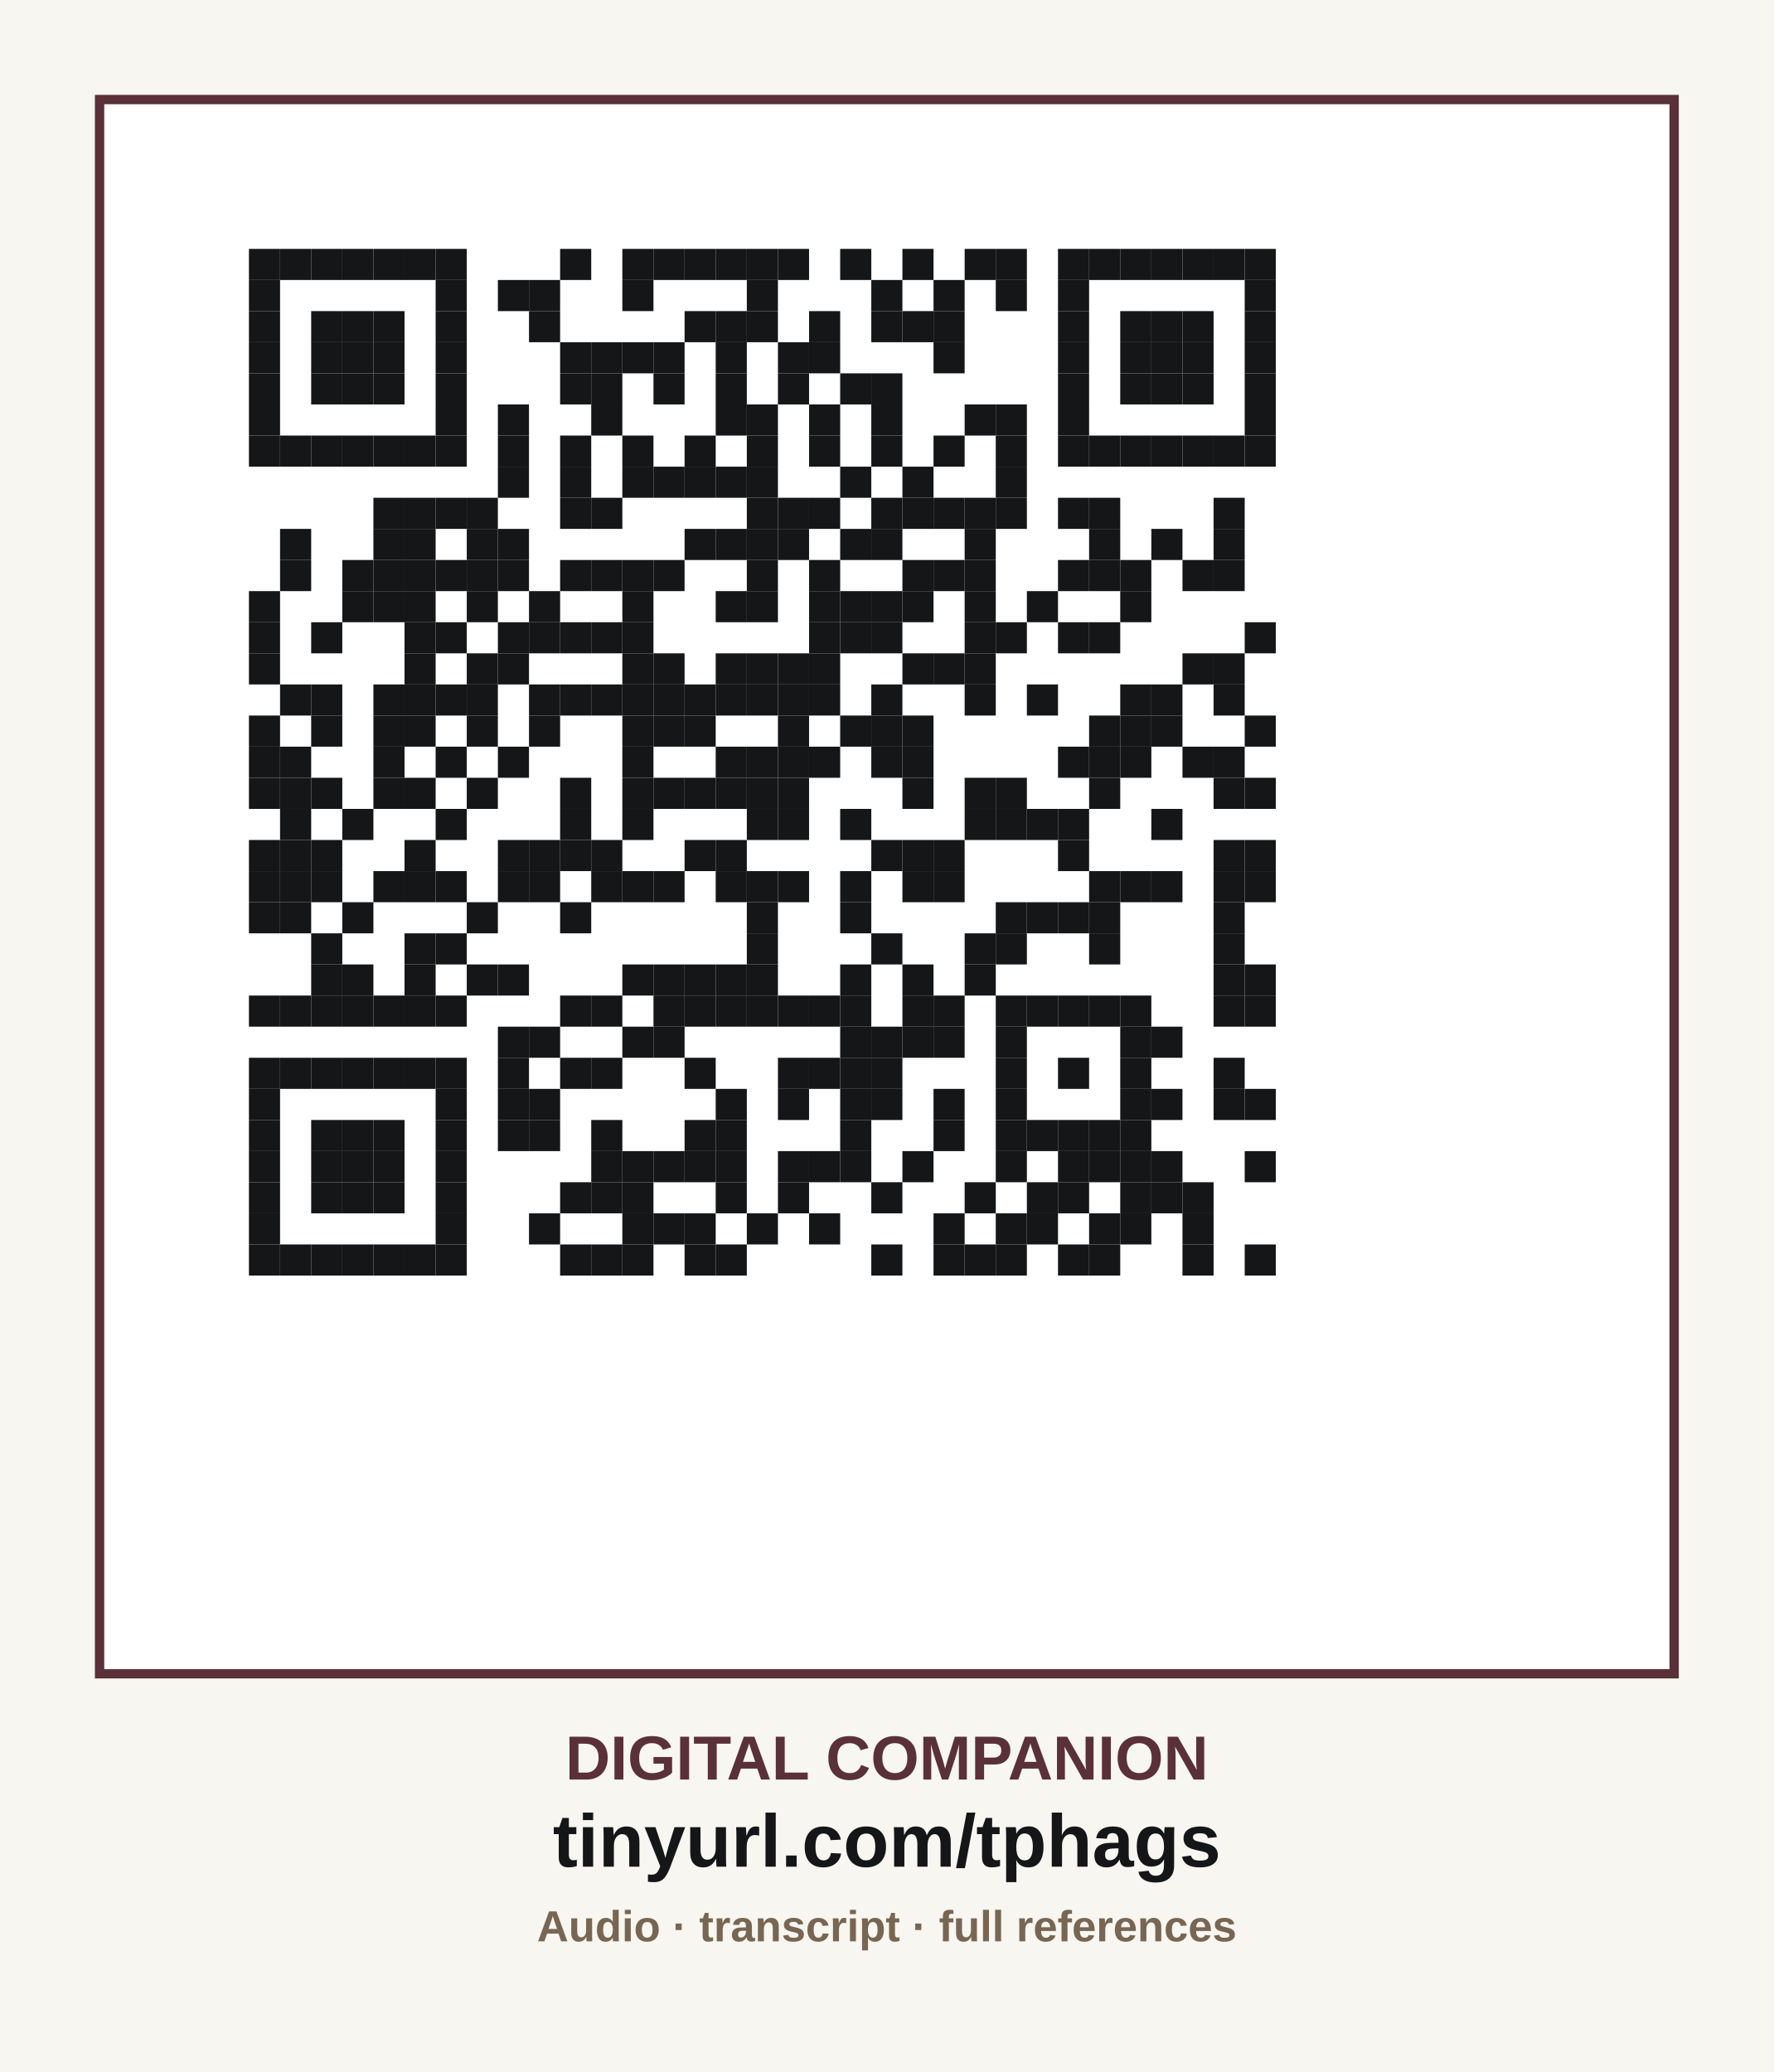
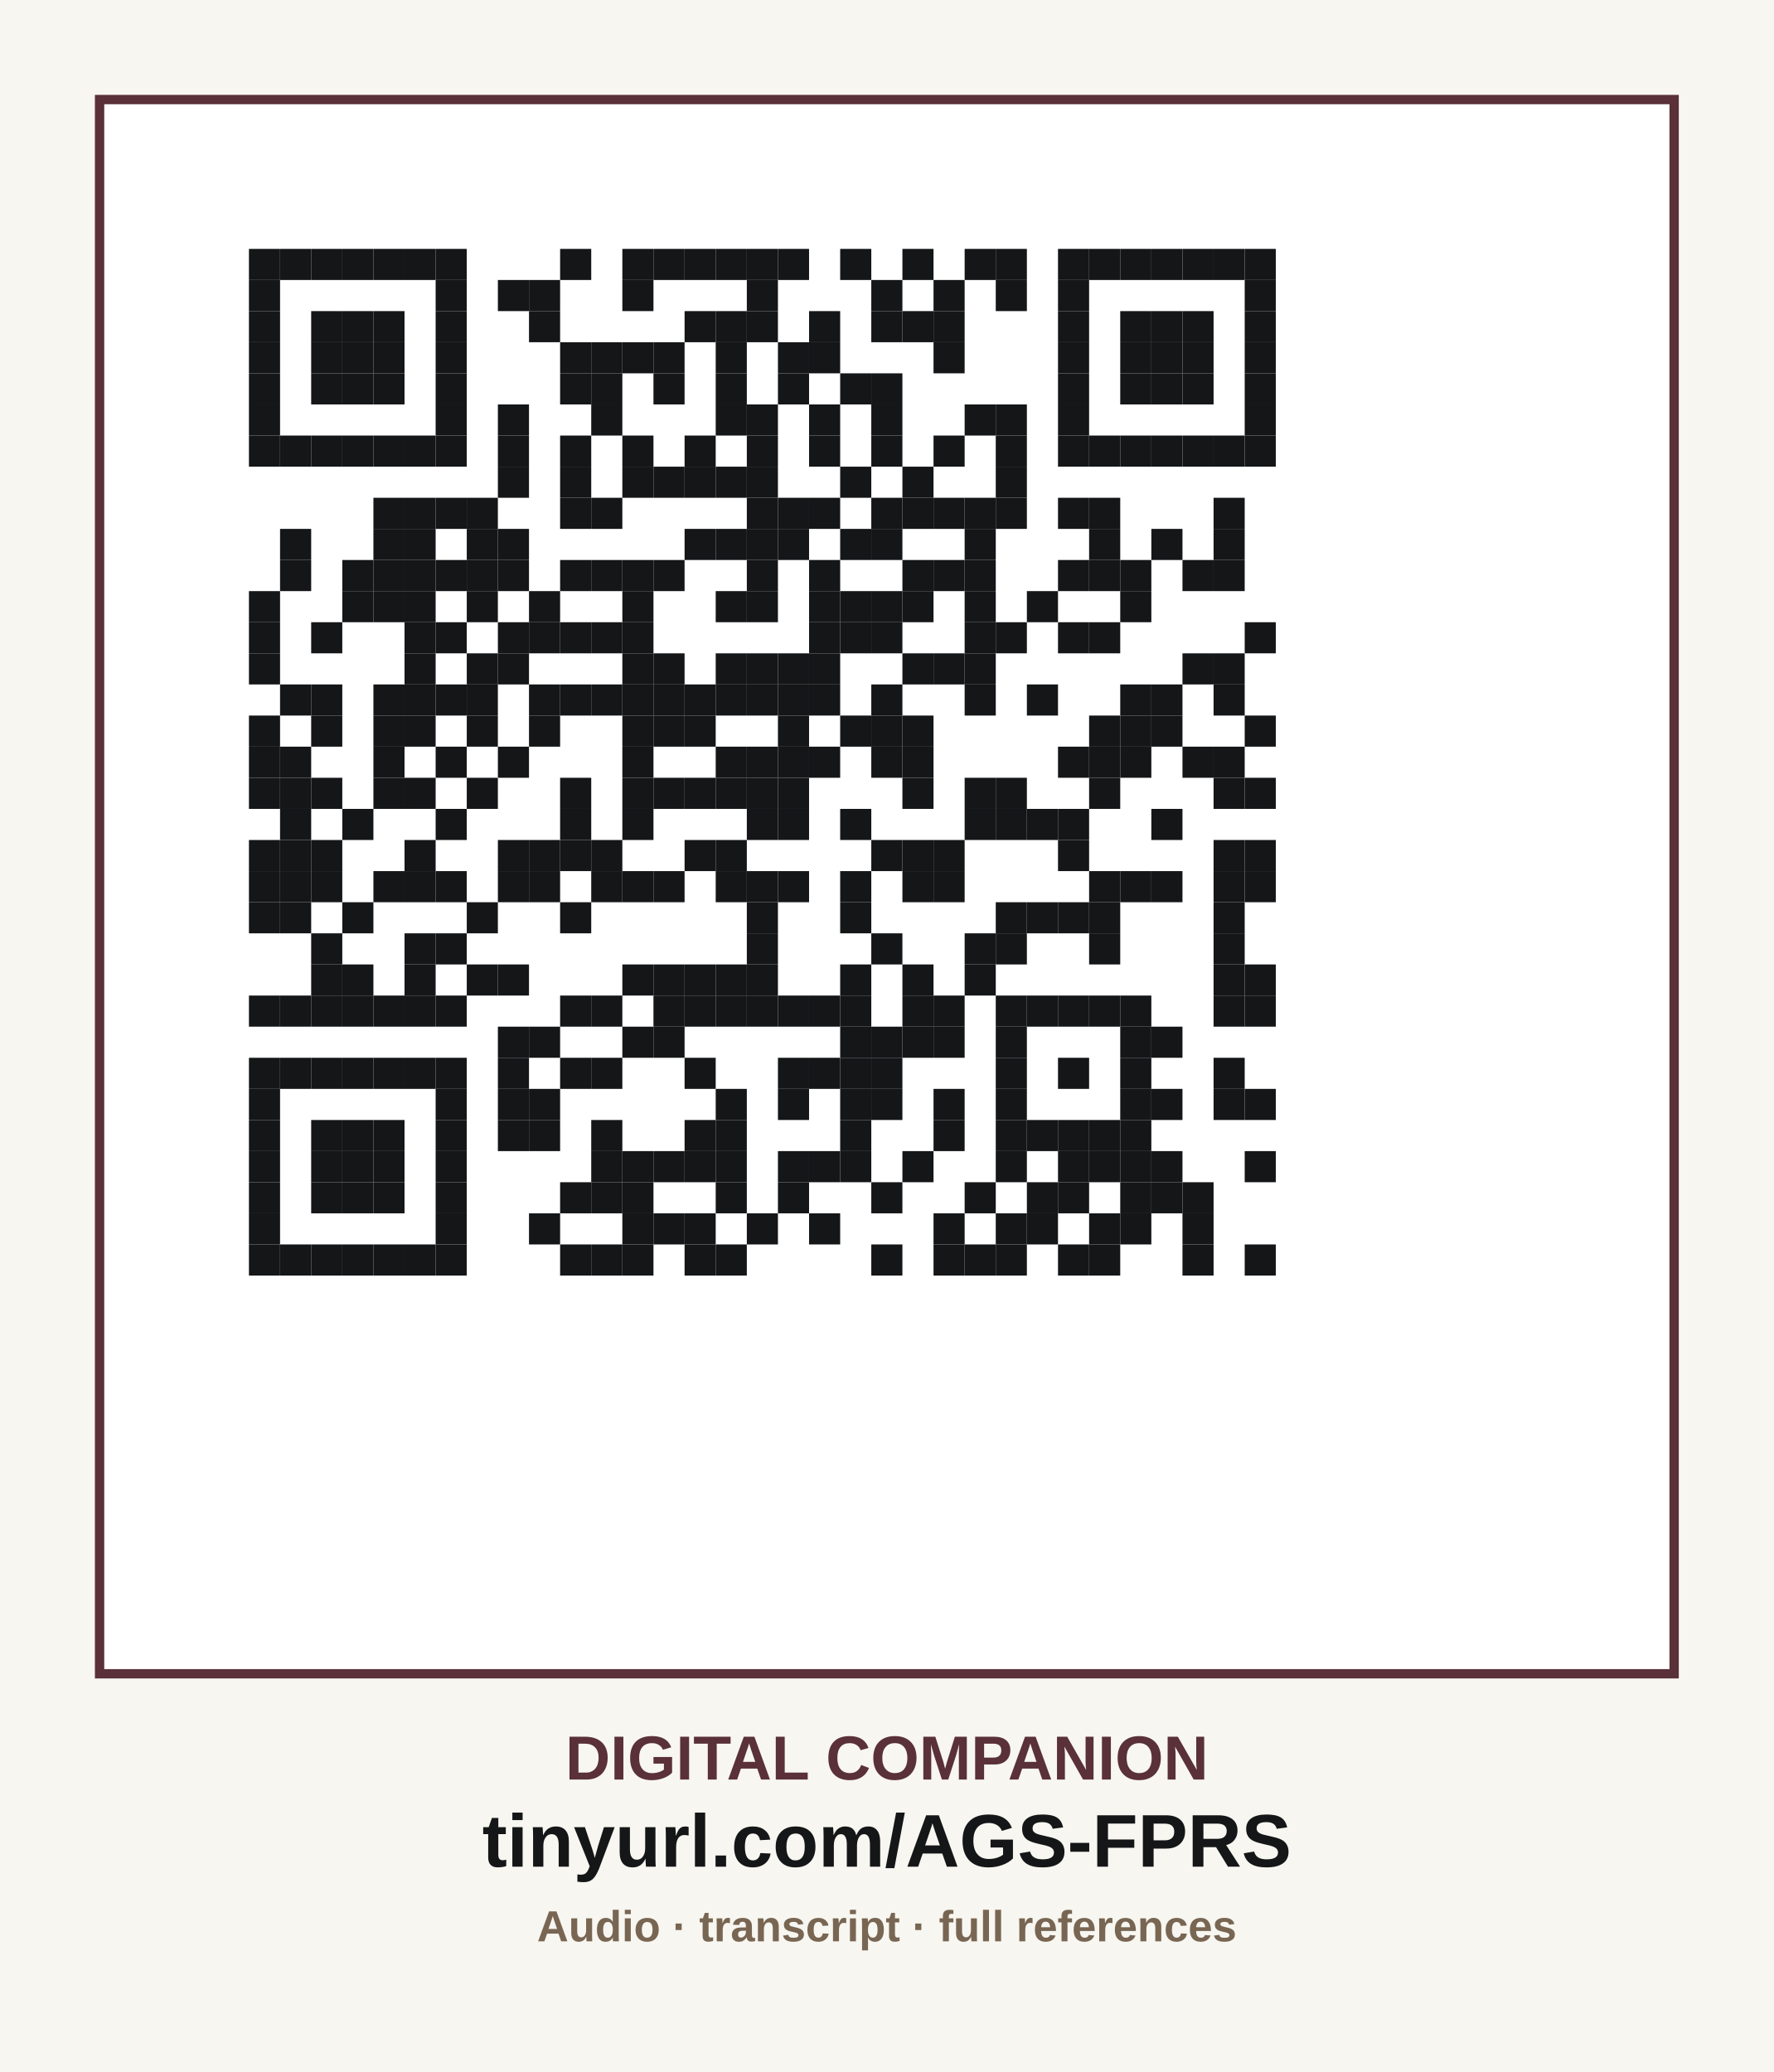
- <svg xmlns="http://www.w3.org/2000/svg" width="570" height="666" viewBox="0 0 570 666" role="img" aria-label="QR code. Type tinyurl.com/tphags">
+ <svg xmlns="http://www.w3.org/2000/svg" width="570" height="666" viewBox="0 0 570 666" role="img" aria-label="QR code. Type tinyurl.com/AGS-FPRS">
  <rect width="100%" height="100%" fill="#f7f6f0" />
  <rect x="32" y="32" width="506" height="506" fill="#ffffff" stroke="#5a3039" stroke-width="3" />
  <g transform="translate(40,40)" fill="#141618">
    <rect x="40" y="40" width="10" height="10" />
    <rect x="50" y="40" width="10" height="10" />
    <rect x="60" y="40" width="10" height="10" />
    <rect x="70" y="40" width="10" height="10" />
    <rect x="80" y="40" width="10" height="10" />
    <rect x="90" y="40" width="10" height="10" />
    <rect x="100" y="40" width="10" height="10" />
    <rect x="140" y="40" width="10" height="10" />
    <rect x="160" y="40" width="10" height="10" />
    <rect x="170" y="40" width="10" height="10" />
    <rect x="180" y="40" width="10" height="10" />
    <rect x="190" y="40" width="10" height="10" />
    <rect x="200" y="40" width="10" height="10" />
    <rect x="210" y="40" width="10" height="10" />
    <rect x="230" y="40" width="10" height="10" />
    <rect x="250" y="40" width="10" height="10" />
    <rect x="270" y="40" width="10" height="10" />
    <rect x="280" y="40" width="10" height="10" />
    <rect x="300" y="40" width="10" height="10" />
    <rect x="310" y="40" width="10" height="10" />
    <rect x="320" y="40" width="10" height="10" />
    <rect x="330" y="40" width="10" height="10" />
    <rect x="340" y="40" width="10" height="10" />
    <rect x="350" y="40" width="10" height="10" />
    <rect x="360" y="40" width="10" height="10" />
    <rect x="40" y="50" width="10" height="10" />
    <rect x="100" y="50" width="10" height="10" />
    <rect x="120" y="50" width="10" height="10" />
    <rect x="130" y="50" width="10" height="10" />
    <rect x="160" y="50" width="10" height="10" />
    <rect x="200" y="50" width="10" height="10" />
    <rect x="240" y="50" width="10" height="10" />
    <rect x="260" y="50" width="10" height="10" />
    <rect x="280" y="50" width="10" height="10" />
    <rect x="300" y="50" width="10" height="10" />
    <rect x="360" y="50" width="10" height="10" />
    <rect x="40" y="60" width="10" height="10" />
    <rect x="60" y="60" width="10" height="10" />
    <rect x="70" y="60" width="10" height="10" />
    <rect x="80" y="60" width="10" height="10" />
    <rect x="100" y="60" width="10" height="10" />
    <rect x="130" y="60" width="10" height="10" />
    <rect x="180" y="60" width="10" height="10" />
    <rect x="190" y="60" width="10" height="10" />
    <rect x="200" y="60" width="10" height="10" />
    <rect x="220" y="60" width="10" height="10" />
    <rect x="240" y="60" width="10" height="10" />
    <rect x="250" y="60" width="10" height="10" />
    <rect x="260" y="60" width="10" height="10" />
    <rect x="300" y="60" width="10" height="10" />
    <rect x="320" y="60" width="10" height="10" />
    <rect x="330" y="60" width="10" height="10" />
    <rect x="340" y="60" width="10" height="10" />
    <rect x="360" y="60" width="10" height="10" />
    <rect x="40" y="70" width="10" height="10" />
    <rect x="60" y="70" width="10" height="10" />
    <rect x="70" y="70" width="10" height="10" />
    <rect x="80" y="70" width="10" height="10" />
    <rect x="100" y="70" width="10" height="10" />
    <rect x="140" y="70" width="10" height="10" />
    <rect x="150" y="70" width="10" height="10" />
    <rect x="160" y="70" width="10" height="10" />
    <rect x="170" y="70" width="10" height="10" />
    <rect x="190" y="70" width="10" height="10" />
    <rect x="210" y="70" width="10" height="10" />
    <rect x="220" y="70" width="10" height="10" />
    <rect x="260" y="70" width="10" height="10" />
    <rect x="300" y="70" width="10" height="10" />
    <rect x="320" y="70" width="10" height="10" />
    <rect x="330" y="70" width="10" height="10" />
    <rect x="340" y="70" width="10" height="10" />
    <rect x="360" y="70" width="10" height="10" />
    <rect x="40" y="80" width="10" height="10" />
    <rect x="60" y="80" width="10" height="10" />
    <rect x="70" y="80" width="10" height="10" />
    <rect x="80" y="80" width="10" height="10" />
    <rect x="100" y="80" width="10" height="10" />
    <rect x="140" y="80" width="10" height="10" />
    <rect x="150" y="80" width="10" height="10" />
    <rect x="170" y="80" width="10" height="10" />
    <rect x="190" y="80" width="10" height="10" />
    <rect x="210" y="80" width="10" height="10" />
    <rect x="230" y="80" width="10" height="10" />
    <rect x="240" y="80" width="10" height="10" />
    <rect x="300" y="80" width="10" height="10" />
    <rect x="320" y="80" width="10" height="10" />
    <rect x="330" y="80" width="10" height="10" />
    <rect x="340" y="80" width="10" height="10" />
    <rect x="360" y="80" width="10" height="10" />
    <rect x="40" y="90" width="10" height="10" />
    <rect x="100" y="90" width="10" height="10" />
    <rect x="120" y="90" width="10" height="10" />
    <rect x="150" y="90" width="10" height="10" />
    <rect x="190" y="90" width="10" height="10" />
    <rect x="200" y="90" width="10" height="10" />
    <rect x="220" y="90" width="10" height="10" />
    <rect x="240" y="90" width="10" height="10" />
    <rect x="270" y="90" width="10" height="10" />
    <rect x="280" y="90" width="10" height="10" />
    <rect x="300" y="90" width="10" height="10" />
    <rect x="360" y="90" width="10" height="10" />
    <rect x="40" y="100" width="10" height="10" />
    <rect x="50" y="100" width="10" height="10" />
    <rect x="60" y="100" width="10" height="10" />
    <rect x="70" y="100" width="10" height="10" />
    <rect x="80" y="100" width="10" height="10" />
    <rect x="90" y="100" width="10" height="10" />
    <rect x="100" y="100" width="10" height="10" />
    <rect x="120" y="100" width="10" height="10" />
    <rect x="140" y="100" width="10" height="10" />
    <rect x="160" y="100" width="10" height="10" />
    <rect x="180" y="100" width="10" height="10" />
    <rect x="200" y="100" width="10" height="10" />
    <rect x="220" y="100" width="10" height="10" />
    <rect x="240" y="100" width="10" height="10" />
    <rect x="260" y="100" width="10" height="10" />
    <rect x="280" y="100" width="10" height="10" />
    <rect x="300" y="100" width="10" height="10" />
    <rect x="310" y="100" width="10" height="10" />
    <rect x="320" y="100" width="10" height="10" />
    <rect x="330" y="100" width="10" height="10" />
    <rect x="340" y="100" width="10" height="10" />
    <rect x="350" y="100" width="10" height="10" />
    <rect x="360" y="100" width="10" height="10" />
    <rect x="120" y="110" width="10" height="10" />
    <rect x="140" y="110" width="10" height="10" />
    <rect x="160" y="110" width="10" height="10" />
    <rect x="170" y="110" width="10" height="10" />
    <rect x="180" y="110" width="10" height="10" />
    <rect x="190" y="110" width="10" height="10" />
    <rect x="200" y="110" width="10" height="10" />
    <rect x="230" y="110" width="10" height="10" />
    <rect x="250" y="110" width="10" height="10" />
    <rect x="280" y="110" width="10" height="10" />
    <rect x="80" y="120" width="10" height="10" />
    <rect x="90" y="120" width="10" height="10" />
    <rect x="100" y="120" width="10" height="10" />
    <rect x="110" y="120" width="10" height="10" />
    <rect x="140" y="120" width="10" height="10" />
    <rect x="150" y="120" width="10" height="10" />
    <rect x="200" y="120" width="10" height="10" />
    <rect x="210" y="120" width="10" height="10" />
    <rect x="220" y="120" width="10" height="10" />
    <rect x="240" y="120" width="10" height="10" />
    <rect x="250" y="120" width="10" height="10" />
    <rect x="260" y="120" width="10" height="10" />
    <rect x="270" y="120" width="10" height="10" />
    <rect x="280" y="120" width="10" height="10" />
    <rect x="300" y="120" width="10" height="10" />
    <rect x="310" y="120" width="10" height="10" />
    <rect x="350" y="120" width="10" height="10" />
    <rect x="50" y="130" width="10" height="10" />
    <rect x="80" y="130" width="10" height="10" />
    <rect x="90" y="130" width="10" height="10" />
    <rect x="110" y="130" width="10" height="10" />
    <rect x="120" y="130" width="10" height="10" />
    <rect x="180" y="130" width="10" height="10" />
    <rect x="190" y="130" width="10" height="10" />
    <rect x="200" y="130" width="10" height="10" />
    <rect x="210" y="130" width="10" height="10" />
    <rect x="230" y="130" width="10" height="10" />
    <rect x="240" y="130" width="10" height="10" />
    <rect x="270" y="130" width="10" height="10" />
    <rect x="310" y="130" width="10" height="10" />
    <rect x="330" y="130" width="10" height="10" />
    <rect x="350" y="130" width="10" height="10" />
    <rect x="50" y="140" width="10" height="10" />
    <rect x="70" y="140" width="10" height="10" />
    <rect x="80" y="140" width="10" height="10" />
    <rect x="90" y="140" width="10" height="10" />
    <rect x="100" y="140" width="10" height="10" />
    <rect x="110" y="140" width="10" height="10" />
    <rect x="120" y="140" width="10" height="10" />
    <rect x="140" y="140" width="10" height="10" />
    <rect x="150" y="140" width="10" height="10" />
    <rect x="160" y="140" width="10" height="10" />
    <rect x="170" y="140" width="10" height="10" />
    <rect x="200" y="140" width="10" height="10" />
    <rect x="220" y="140" width="10" height="10" />
    <rect x="250" y="140" width="10" height="10" />
    <rect x="260" y="140" width="10" height="10" />
    <rect x="270" y="140" width="10" height="10" />
    <rect x="300" y="140" width="10" height="10" />
    <rect x="310" y="140" width="10" height="10" />
    <rect x="320" y="140" width="10" height="10" />
    <rect x="340" y="140" width="10" height="10" />
    <rect x="350" y="140" width="10" height="10" />
    <rect x="40" y="150" width="10" height="10" />
    <rect x="70" y="150" width="10" height="10" />
    <rect x="80" y="150" width="10" height="10" />
    <rect x="90" y="150" width="10" height="10" />
    <rect x="110" y="150" width="10" height="10" />
    <rect x="130" y="150" width="10" height="10" />
    <rect x="160" y="150" width="10" height="10" />
    <rect x="190" y="150" width="10" height="10" />
    <rect x="200" y="150" width="10" height="10" />
    <rect x="220" y="150" width="10" height="10" />
    <rect x="230" y="150" width="10" height="10" />
    <rect x="240" y="150" width="10" height="10" />
    <rect x="250" y="150" width="10" height="10" />
    <rect x="270" y="150" width="10" height="10" />
    <rect x="290" y="150" width="10" height="10" />
    <rect x="320" y="150" width="10" height="10" />
    <rect x="40" y="160" width="10" height="10" />
    <rect x="60" y="160" width="10" height="10" />
    <rect x="90" y="160" width="10" height="10" />
    <rect x="100" y="160" width="10" height="10" />
    <rect x="120" y="160" width="10" height="10" />
    <rect x="130" y="160" width="10" height="10" />
    <rect x="140" y="160" width="10" height="10" />
    <rect x="150" y="160" width="10" height="10" />
    <rect x="160" y="160" width="10" height="10" />
    <rect x="220" y="160" width="10" height="10" />
    <rect x="230" y="160" width="10" height="10" />
    <rect x="240" y="160" width="10" height="10" />
    <rect x="270" y="160" width="10" height="10" />
    <rect x="280" y="160" width="10" height="10" />
    <rect x="300" y="160" width="10" height="10" />
    <rect x="310" y="160" width="10" height="10" />
    <rect x="360" y="160" width="10" height="10" />
    <rect x="40" y="170" width="10" height="10" />
    <rect x="90" y="170" width="10" height="10" />
    <rect x="110" y="170" width="10" height="10" />
    <rect x="120" y="170" width="10" height="10" />
    <rect x="160" y="170" width="10" height="10" />
    <rect x="170" y="170" width="10" height="10" />
    <rect x="190" y="170" width="10" height="10" />
    <rect x="200" y="170" width="10" height="10" />
    <rect x="210" y="170" width="10" height="10" />
    <rect x="220" y="170" width="10" height="10" />
    <rect x="250" y="170" width="10" height="10" />
    <rect x="260" y="170" width="10" height="10" />
    <rect x="270" y="170" width="10" height="10" />
    <rect x="340" y="170" width="10" height="10" />
    <rect x="350" y="170" width="10" height="10" />
    <rect x="50" y="180" width="10" height="10" />
    <rect x="60" y="180" width="10" height="10" />
    <rect x="80" y="180" width="10" height="10" />
    <rect x="90" y="180" width="10" height="10" />
    <rect x="100" y="180" width="10" height="10" />
    <rect x="110" y="180" width="10" height="10" />
    <rect x="130" y="180" width="10" height="10" />
    <rect x="140" y="180" width="10" height="10" />
    <rect x="150" y="180" width="10" height="10" />
    <rect x="160" y="180" width="10" height="10" />
    <rect x="170" y="180" width="10" height="10" />
    <rect x="180" y="180" width="10" height="10" />
    <rect x="190" y="180" width="10" height="10" />
    <rect x="200" y="180" width="10" height="10" />
    <rect x="210" y="180" width="10" height="10" />
    <rect x="220" y="180" width="10" height="10" />
    <rect x="240" y="180" width="10" height="10" />
    <rect x="270" y="180" width="10" height="10" />
    <rect x="290" y="180" width="10" height="10" />
    <rect x="320" y="180" width="10" height="10" />
    <rect x="330" y="180" width="10" height="10" />
    <rect x="350" y="180" width="10" height="10" />
    <rect x="40" y="190" width="10" height="10" />
    <rect x="60" y="190" width="10" height="10" />
    <rect x="80" y="190" width="10" height="10" />
    <rect x="90" y="190" width="10" height="10" />
    <rect x="110" y="190" width="10" height="10" />
    <rect x="130" y="190" width="10" height="10" />
    <rect x="160" y="190" width="10" height="10" />
    <rect x="170" y="190" width="10" height="10" />
    <rect x="180" y="190" width="10" height="10" />
    <rect x="210" y="190" width="10" height="10" />
    <rect x="230" y="190" width="10" height="10" />
    <rect x="240" y="190" width="10" height="10" />
    <rect x="250" y="190" width="10" height="10" />
    <rect x="310" y="190" width="10" height="10" />
    <rect x="320" y="190" width="10" height="10" />
    <rect x="330" y="190" width="10" height="10" />
    <rect x="360" y="190" width="10" height="10" />
    <rect x="40" y="200" width="10" height="10" />
    <rect x="50" y="200" width="10" height="10" />
    <rect x="80" y="200" width="10" height="10" />
    <rect x="100" y="200" width="10" height="10" />
    <rect x="120" y="200" width="10" height="10" />
    <rect x="160" y="200" width="10" height="10" />
    <rect x="190" y="200" width="10" height="10" />
    <rect x="200" y="200" width="10" height="10" />
    <rect x="210" y="200" width="10" height="10" />
    <rect x="220" y="200" width="10" height="10" />
    <rect x="240" y="200" width="10" height="10" />
    <rect x="250" y="200" width="10" height="10" />
    <rect x="300" y="200" width="10" height="10" />
    <rect x="310" y="200" width="10" height="10" />
    <rect x="320" y="200" width="10" height="10" />
    <rect x="340" y="200" width="10" height="10" />
    <rect x="350" y="200" width="10" height="10" />
    <rect x="40" y="210" width="10" height="10" />
    <rect x="50" y="210" width="10" height="10" />
    <rect x="60" y="210" width="10" height="10" />
    <rect x="80" y="210" width="10" height="10" />
    <rect x="90" y="210" width="10" height="10" />
    <rect x="110" y="210" width="10" height="10" />
    <rect x="140" y="210" width="10" height="10" />
    <rect x="160" y="210" width="10" height="10" />
    <rect x="170" y="210" width="10" height="10" />
    <rect x="180" y="210" width="10" height="10" />
    <rect x="190" y="210" width="10" height="10" />
    <rect x="200" y="210" width="10" height="10" />
    <rect x="210" y="210" width="10" height="10" />
    <rect x="250" y="210" width="10" height="10" />
    <rect x="270" y="210" width="10" height="10" />
    <rect x="280" y="210" width="10" height="10" />
    <rect x="310" y="210" width="10" height="10" />
    <rect x="350" y="210" width="10" height="10" />
    <rect x="360" y="210" width="10" height="10" />
    <rect x="50" y="220" width="10" height="10" />
    <rect x="70" y="220" width="10" height="10" />
    <rect x="100" y="220" width="10" height="10" />
    <rect x="140" y="220" width="10" height="10" />
    <rect x="160" y="220" width="10" height="10" />
    <rect x="200" y="220" width="10" height="10" />
    <rect x="210" y="220" width="10" height="10" />
    <rect x="230" y="220" width="10" height="10" />
    <rect x="270" y="220" width="10" height="10" />
    <rect x="280" y="220" width="10" height="10" />
    <rect x="290" y="220" width="10" height="10" />
    <rect x="300" y="220" width="10" height="10" />
    <rect x="330" y="220" width="10" height="10" />
    <rect x="40" y="230" width="10" height="10" />
    <rect x="50" y="230" width="10" height="10" />
    <rect x="60" y="230" width="10" height="10" />
    <rect x="90" y="230" width="10" height="10" />
    <rect x="120" y="230" width="10" height="10" />
    <rect x="130" y="230" width="10" height="10" />
    <rect x="140" y="230" width="10" height="10" />
    <rect x="150" y="230" width="10" height="10" />
    <rect x="180" y="230" width="10" height="10" />
    <rect x="190" y="230" width="10" height="10" />
    <rect x="240" y="230" width="10" height="10" />
    <rect x="250" y="230" width="10" height="10" />
    <rect x="260" y="230" width="10" height="10" />
    <rect x="300" y="230" width="10" height="10" />
    <rect x="350" y="230" width="10" height="10" />
    <rect x="360" y="230" width="10" height="10" />
    <rect x="40" y="240" width="10" height="10" />
    <rect x="50" y="240" width="10" height="10" />
    <rect x="60" y="240" width="10" height="10" />
    <rect x="80" y="240" width="10" height="10" />
    <rect x="90" y="240" width="10" height="10" />
    <rect x="100" y="240" width="10" height="10" />
    <rect x="120" y="240" width="10" height="10" />
    <rect x="130" y="240" width="10" height="10" />
    <rect x="150" y="240" width="10" height="10" />
    <rect x="160" y="240" width="10" height="10" />
    <rect x="170" y="240" width="10" height="10" />
    <rect x="190" y="240" width="10" height="10" />
    <rect x="200" y="240" width="10" height="10" />
    <rect x="210" y="240" width="10" height="10" />
    <rect x="230" y="240" width="10" height="10" />
    <rect x="250" y="240" width="10" height="10" />
    <rect x="260" y="240" width="10" height="10" />
    <rect x="310" y="240" width="10" height="10" />
    <rect x="320" y="240" width="10" height="10" />
    <rect x="330" y="240" width="10" height="10" />
    <rect x="350" y="240" width="10" height="10" />
    <rect x="360" y="240" width="10" height="10" />
    <rect x="40" y="250" width="10" height="10" />
    <rect x="50" y="250" width="10" height="10" />
    <rect x="70" y="250" width="10" height="10" />
    <rect x="110" y="250" width="10" height="10" />
    <rect x="140" y="250" width="10" height="10" />
    <rect x="200" y="250" width="10" height="10" />
    <rect x="230" y="250" width="10" height="10" />
    <rect x="280" y="250" width="10" height="10" />
    <rect x="290" y="250" width="10" height="10" />
    <rect x="300" y="250" width="10" height="10" />
    <rect x="310" y="250" width="10" height="10" />
    <rect x="350" y="250" width="10" height="10" />
    <rect x="60" y="260" width="10" height="10" />
    <rect x="90" y="260" width="10" height="10" />
    <rect x="100" y="260" width="10" height="10" />
    <rect x="200" y="260" width="10" height="10" />
    <rect x="240" y="260" width="10" height="10" />
    <rect x="270" y="260" width="10" height="10" />
    <rect x="280" y="260" width="10" height="10" />
    <rect x="310" y="260" width="10" height="10" />
    <rect x="350" y="260" width="10" height="10" />
    <rect x="60" y="270" width="10" height="10" />
    <rect x="70" y="270" width="10" height="10" />
    <rect x="90" y="270" width="10" height="10" />
    <rect x="110" y="270" width="10" height="10" />
    <rect x="120" y="270" width="10" height="10" />
    <rect x="160" y="270" width="10" height="10" />
    <rect x="170" y="270" width="10" height="10" />
    <rect x="180" y="270" width="10" height="10" />
    <rect x="190" y="270" width="10" height="10" />
    <rect x="200" y="270" width="10" height="10" />
    <rect x="230" y="270" width="10" height="10" />
    <rect x="250" y="270" width="10" height="10" />
    <rect x="270" y="270" width="10" height="10" />
    <rect x="350" y="270" width="10" height="10" />
    <rect x="360" y="270" width="10" height="10" />
    <rect x="40" y="280" width="10" height="10" />
    <rect x="50" y="280" width="10" height="10" />
    <rect x="60" y="280" width="10" height="10" />
    <rect x="70" y="280" width="10" height="10" />
    <rect x="80" y="280" width="10" height="10" />
    <rect x="90" y="280" width="10" height="10" />
    <rect x="100" y="280" width="10" height="10" />
    <rect x="140" y="280" width="10" height="10" />
    <rect x="150" y="280" width="10" height="10" />
    <rect x="170" y="280" width="10" height="10" />
    <rect x="180" y="280" width="10" height="10" />
    <rect x="190" y="280" width="10" height="10" />
    <rect x="200" y="280" width="10" height="10" />
    <rect x="210" y="280" width="10" height="10" />
    <rect x="220" y="280" width="10" height="10" />
    <rect x="230" y="280" width="10" height="10" />
    <rect x="250" y="280" width="10" height="10" />
    <rect x="260" y="280" width="10" height="10" />
    <rect x="280" y="280" width="10" height="10" />
    <rect x="290" y="280" width="10" height="10" />
    <rect x="300" y="280" width="10" height="10" />
    <rect x="310" y="280" width="10" height="10" />
    <rect x="320" y="280" width="10" height="10" />
    <rect x="350" y="280" width="10" height="10" />
    <rect x="360" y="280" width="10" height="10" />
    <rect x="120" y="290" width="10" height="10" />
    <rect x="130" y="290" width="10" height="10" />
    <rect x="160" y="290" width="10" height="10" />
    <rect x="170" y="290" width="10" height="10" />
    <rect x="230" y="290" width="10" height="10" />
    <rect x="240" y="290" width="10" height="10" />
    <rect x="250" y="290" width="10" height="10" />
    <rect x="260" y="290" width="10" height="10" />
    <rect x="280" y="290" width="10" height="10" />
    <rect x="320" y="290" width="10" height="10" />
    <rect x="330" y="290" width="10" height="10" />
    <rect x="40" y="300" width="10" height="10" />
    <rect x="50" y="300" width="10" height="10" />
    <rect x="60" y="300" width="10" height="10" />
    <rect x="70" y="300" width="10" height="10" />
    <rect x="80" y="300" width="10" height="10" />
    <rect x="90" y="300" width="10" height="10" />
    <rect x="100" y="300" width="10" height="10" />
    <rect x="120" y="300" width="10" height="10" />
    <rect x="140" y="300" width="10" height="10" />
    <rect x="150" y="300" width="10" height="10" />
    <rect x="180" y="300" width="10" height="10" />
    <rect x="210" y="300" width="10" height="10" />
    <rect x="220" y="300" width="10" height="10" />
    <rect x="230" y="300" width="10" height="10" />
    <rect x="240" y="300" width="10" height="10" />
    <rect x="280" y="300" width="10" height="10" />
    <rect x="300" y="300" width="10" height="10" />
    <rect x="320" y="300" width="10" height="10" />
    <rect x="350" y="300" width="10" height="10" />
    <rect x="40" y="310" width="10" height="10" />
    <rect x="100" y="310" width="10" height="10" />
    <rect x="120" y="310" width="10" height="10" />
    <rect x="130" y="310" width="10" height="10" />
    <rect x="190" y="310" width="10" height="10" />
    <rect x="210" y="310" width="10" height="10" />
    <rect x="230" y="310" width="10" height="10" />
    <rect x="240" y="310" width="10" height="10" />
    <rect x="260" y="310" width="10" height="10" />
    <rect x="280" y="310" width="10" height="10" />
    <rect x="320" y="310" width="10" height="10" />
    <rect x="330" y="310" width="10" height="10" />
    <rect x="350" y="310" width="10" height="10" />
    <rect x="360" y="310" width="10" height="10" />
    <rect x="40" y="320" width="10" height="10" />
    <rect x="60" y="320" width="10" height="10" />
    <rect x="70" y="320" width="10" height="10" />
    <rect x="80" y="320" width="10" height="10" />
    <rect x="100" y="320" width="10" height="10" />
    <rect x="120" y="320" width="10" height="10" />
    <rect x="130" y="320" width="10" height="10" />
    <rect x="150" y="320" width="10" height="10" />
    <rect x="180" y="320" width="10" height="10" />
    <rect x="190" y="320" width="10" height="10" />
    <rect x="230" y="320" width="10" height="10" />
    <rect x="260" y="320" width="10" height="10" />
    <rect x="280" y="320" width="10" height="10" />
    <rect x="290" y="320" width="10" height="10" />
    <rect x="300" y="320" width="10" height="10" />
    <rect x="310" y="320" width="10" height="10" />
    <rect x="320" y="320" width="10" height="10" />
    <rect x="40" y="330" width="10" height="10" />
    <rect x="60" y="330" width="10" height="10" />
    <rect x="70" y="330" width="10" height="10" />
    <rect x="80" y="330" width="10" height="10" />
    <rect x="100" y="330" width="10" height="10" />
    <rect x="150" y="330" width="10" height="10" />
    <rect x="160" y="330" width="10" height="10" />
    <rect x="170" y="330" width="10" height="10" />
    <rect x="180" y="330" width="10" height="10" />
    <rect x="190" y="330" width="10" height="10" />
    <rect x="210" y="330" width="10" height="10" />
    <rect x="220" y="330" width="10" height="10" />
    <rect x="230" y="330" width="10" height="10" />
    <rect x="250" y="330" width="10" height="10" />
    <rect x="280" y="330" width="10" height="10" />
    <rect x="300" y="330" width="10" height="10" />
    <rect x="310" y="330" width="10" height="10" />
    <rect x="320" y="330" width="10" height="10" />
    <rect x="330" y="330" width="10" height="10" />
    <rect x="360" y="330" width="10" height="10" />
    <rect x="40" y="340" width="10" height="10" />
    <rect x="60" y="340" width="10" height="10" />
    <rect x="70" y="340" width="10" height="10" />
    <rect x="80" y="340" width="10" height="10" />
    <rect x="100" y="340" width="10" height="10" />
    <rect x="140" y="340" width="10" height="10" />
    <rect x="150" y="340" width="10" height="10" />
    <rect x="160" y="340" width="10" height="10" />
    <rect x="190" y="340" width="10" height="10" />
    <rect x="210" y="340" width="10" height="10" />
    <rect x="240" y="340" width="10" height="10" />
    <rect x="270" y="340" width="10" height="10" />
    <rect x="290" y="340" width="10" height="10" />
    <rect x="300" y="340" width="10" height="10" />
    <rect x="320" y="340" width="10" height="10" />
    <rect x="330" y="340" width="10" height="10" />
    <rect x="340" y="340" width="10" height="10" />
    <rect x="40" y="350" width="10" height="10" />
    <rect x="100" y="350" width="10" height="10" />
    <rect x="130" y="350" width="10" height="10" />
    <rect x="160" y="350" width="10" height="10" />
    <rect x="170" y="350" width="10" height="10" />
    <rect x="180" y="350" width="10" height="10" />
    <rect x="200" y="350" width="10" height="10" />
    <rect x="220" y="350" width="10" height="10" />
    <rect x="260" y="350" width="10" height="10" />
    <rect x="280" y="350" width="10" height="10" />
    <rect x="290" y="350" width="10" height="10" />
    <rect x="310" y="350" width="10" height="10" />
    <rect x="320" y="350" width="10" height="10" />
    <rect x="340" y="350" width="10" height="10" />
    <rect x="40" y="360" width="10" height="10" />
    <rect x="50" y="360" width="10" height="10" />
    <rect x="60" y="360" width="10" height="10" />
    <rect x="70" y="360" width="10" height="10" />
    <rect x="80" y="360" width="10" height="10" />
    <rect x="90" y="360" width="10" height="10" />
    <rect x="100" y="360" width="10" height="10" />
    <rect x="140" y="360" width="10" height="10" />
    <rect x="150" y="360" width="10" height="10" />
    <rect x="160" y="360" width="10" height="10" />
    <rect x="180" y="360" width="10" height="10" />
    <rect x="190" y="360" width="10" height="10" />
    <rect x="240" y="360" width="10" height="10" />
    <rect x="260" y="360" width="10" height="10" />
    <rect x="270" y="360" width="10" height="10" />
    <rect x="280" y="360" width="10" height="10" />
    <rect x="300" y="360" width="10" height="10" />
    <rect x="310" y="360" width="10" height="10" />
    <rect x="340" y="360" width="10" height="10" />
    <rect x="360" y="360" width="10" height="10" />
  </g>
  <text x="285.0" y="572" text-anchor="middle" font-family="Arial, Helvetica, sans-serif" font-size="20" font-weight="800" fill="#5a3039">DIGITAL COMPANION</text>
-   <text x="285.0" y="600" text-anchor="middle" font-family="Arial, Helvetica, sans-serif" font-size="24" font-weight="800" fill="#141618">tinyurl.com/tphags</text>
+   <text x="285.0" y="600" text-anchor="middle" font-family="Arial, Helvetica, sans-serif" font-size="24" font-weight="800" fill="#141618">tinyurl.com/AGS-FPRS</text>
  <text x="285.0" y="624" text-anchor="middle" font-family="Arial, Helvetica, sans-serif" font-size="14" font-weight="600" fill="#786653">Audio · transcript · full references</text>
</svg>
